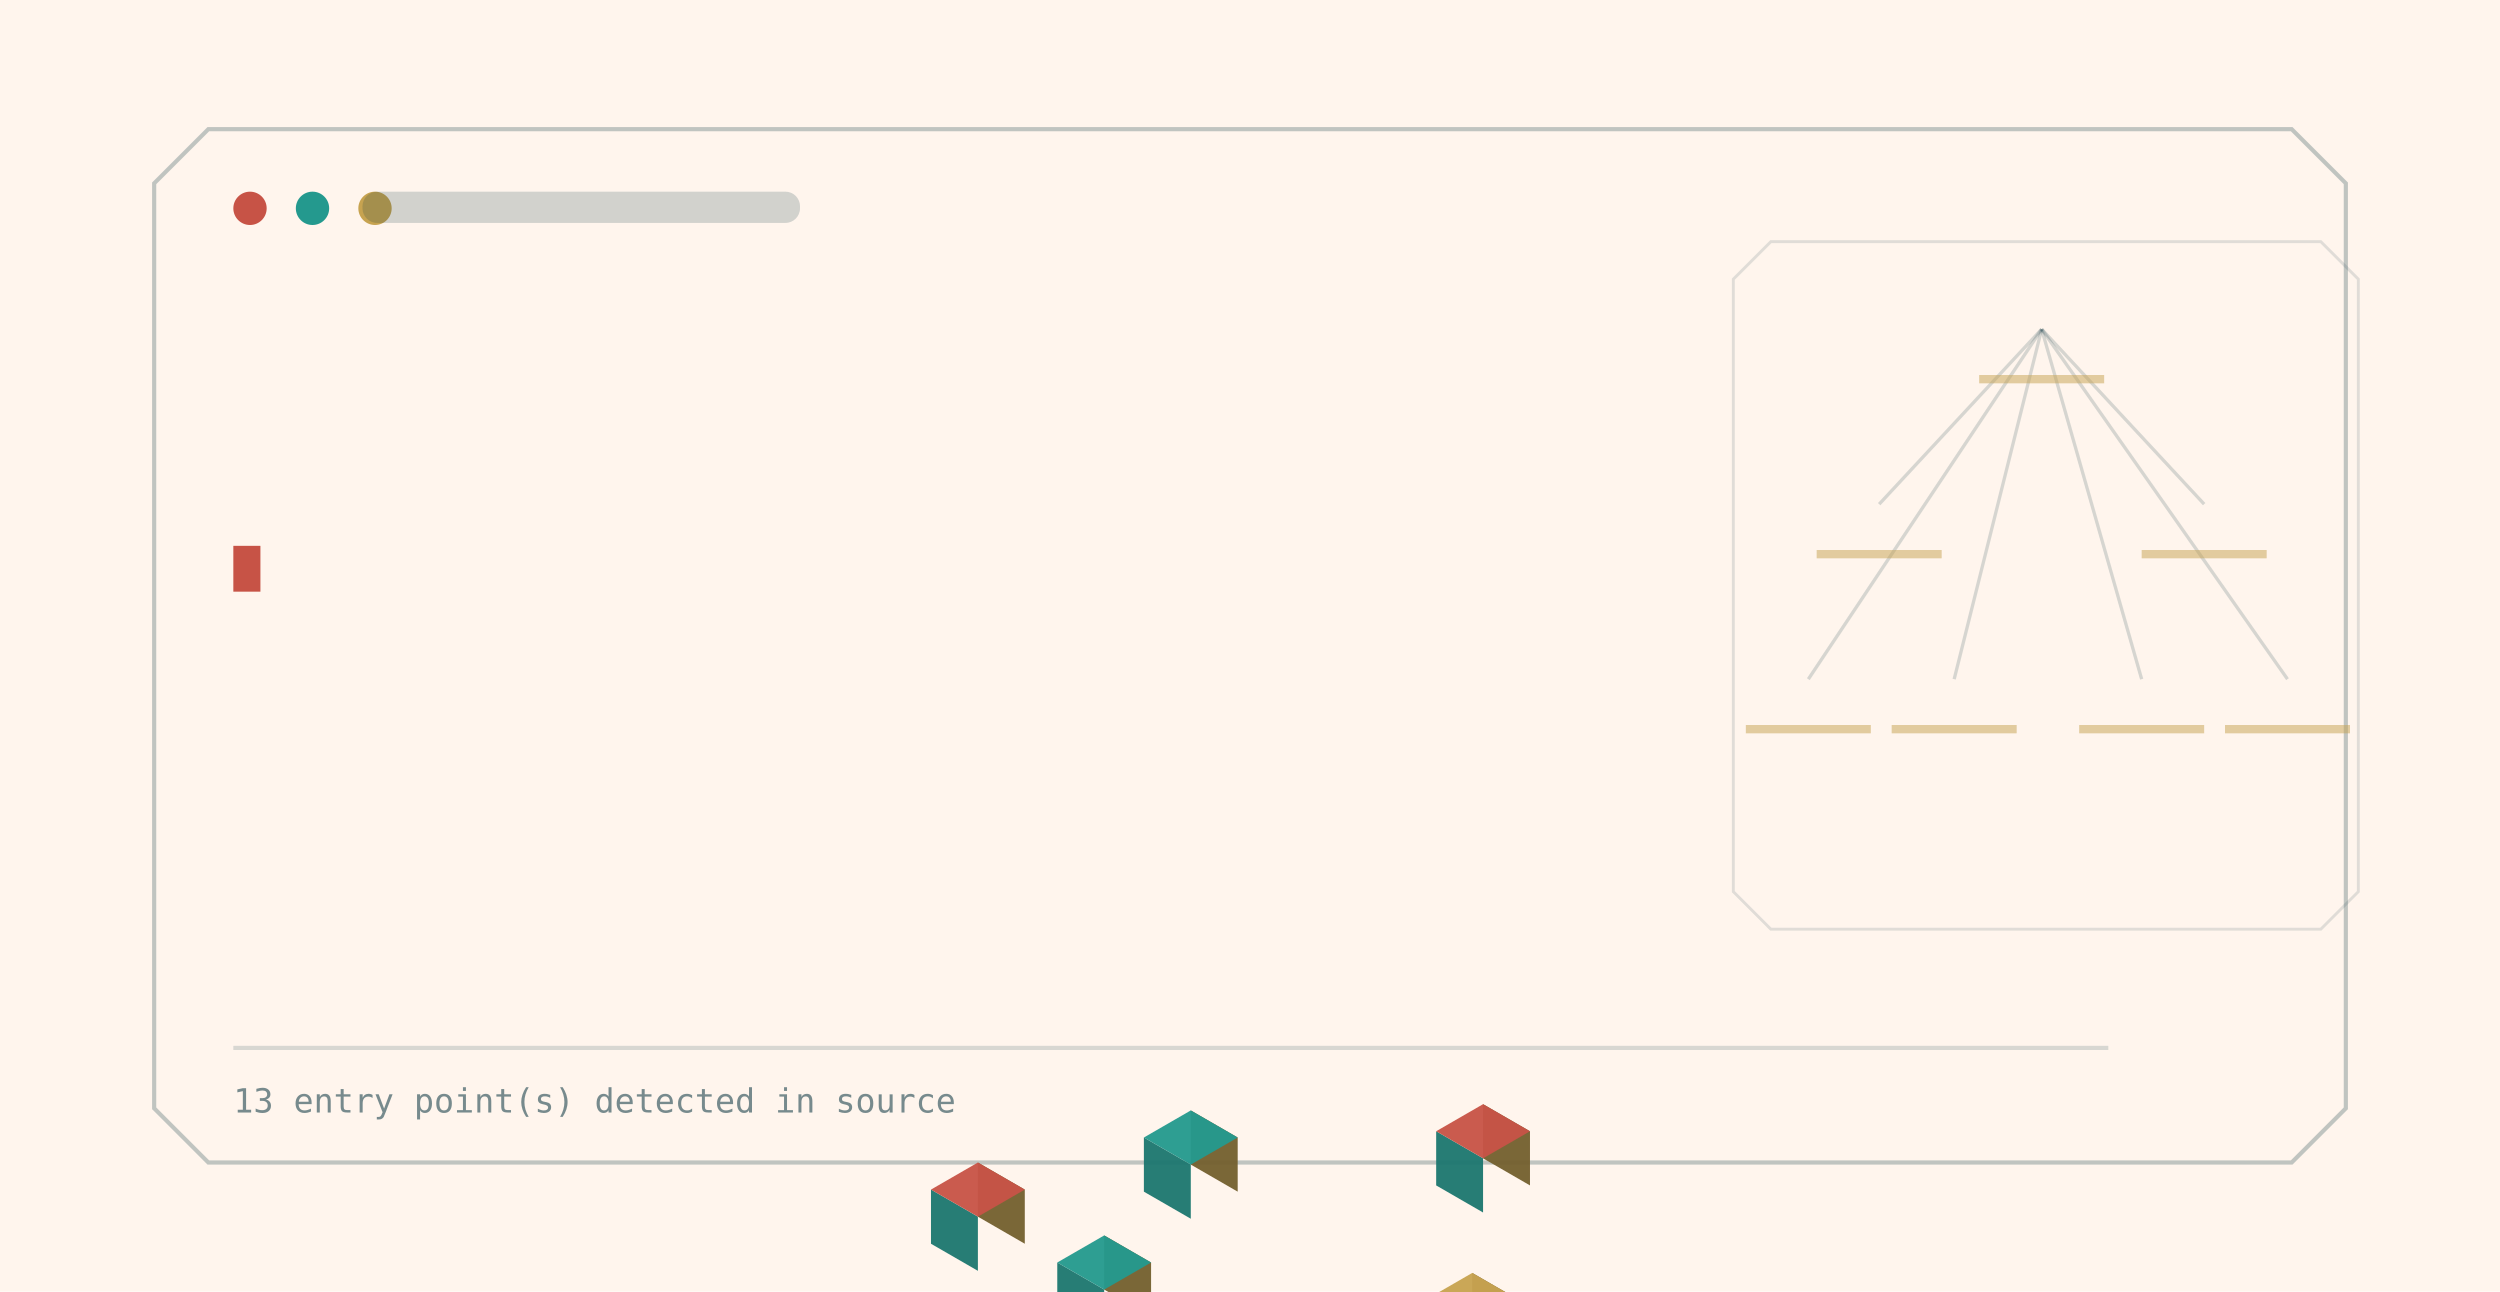
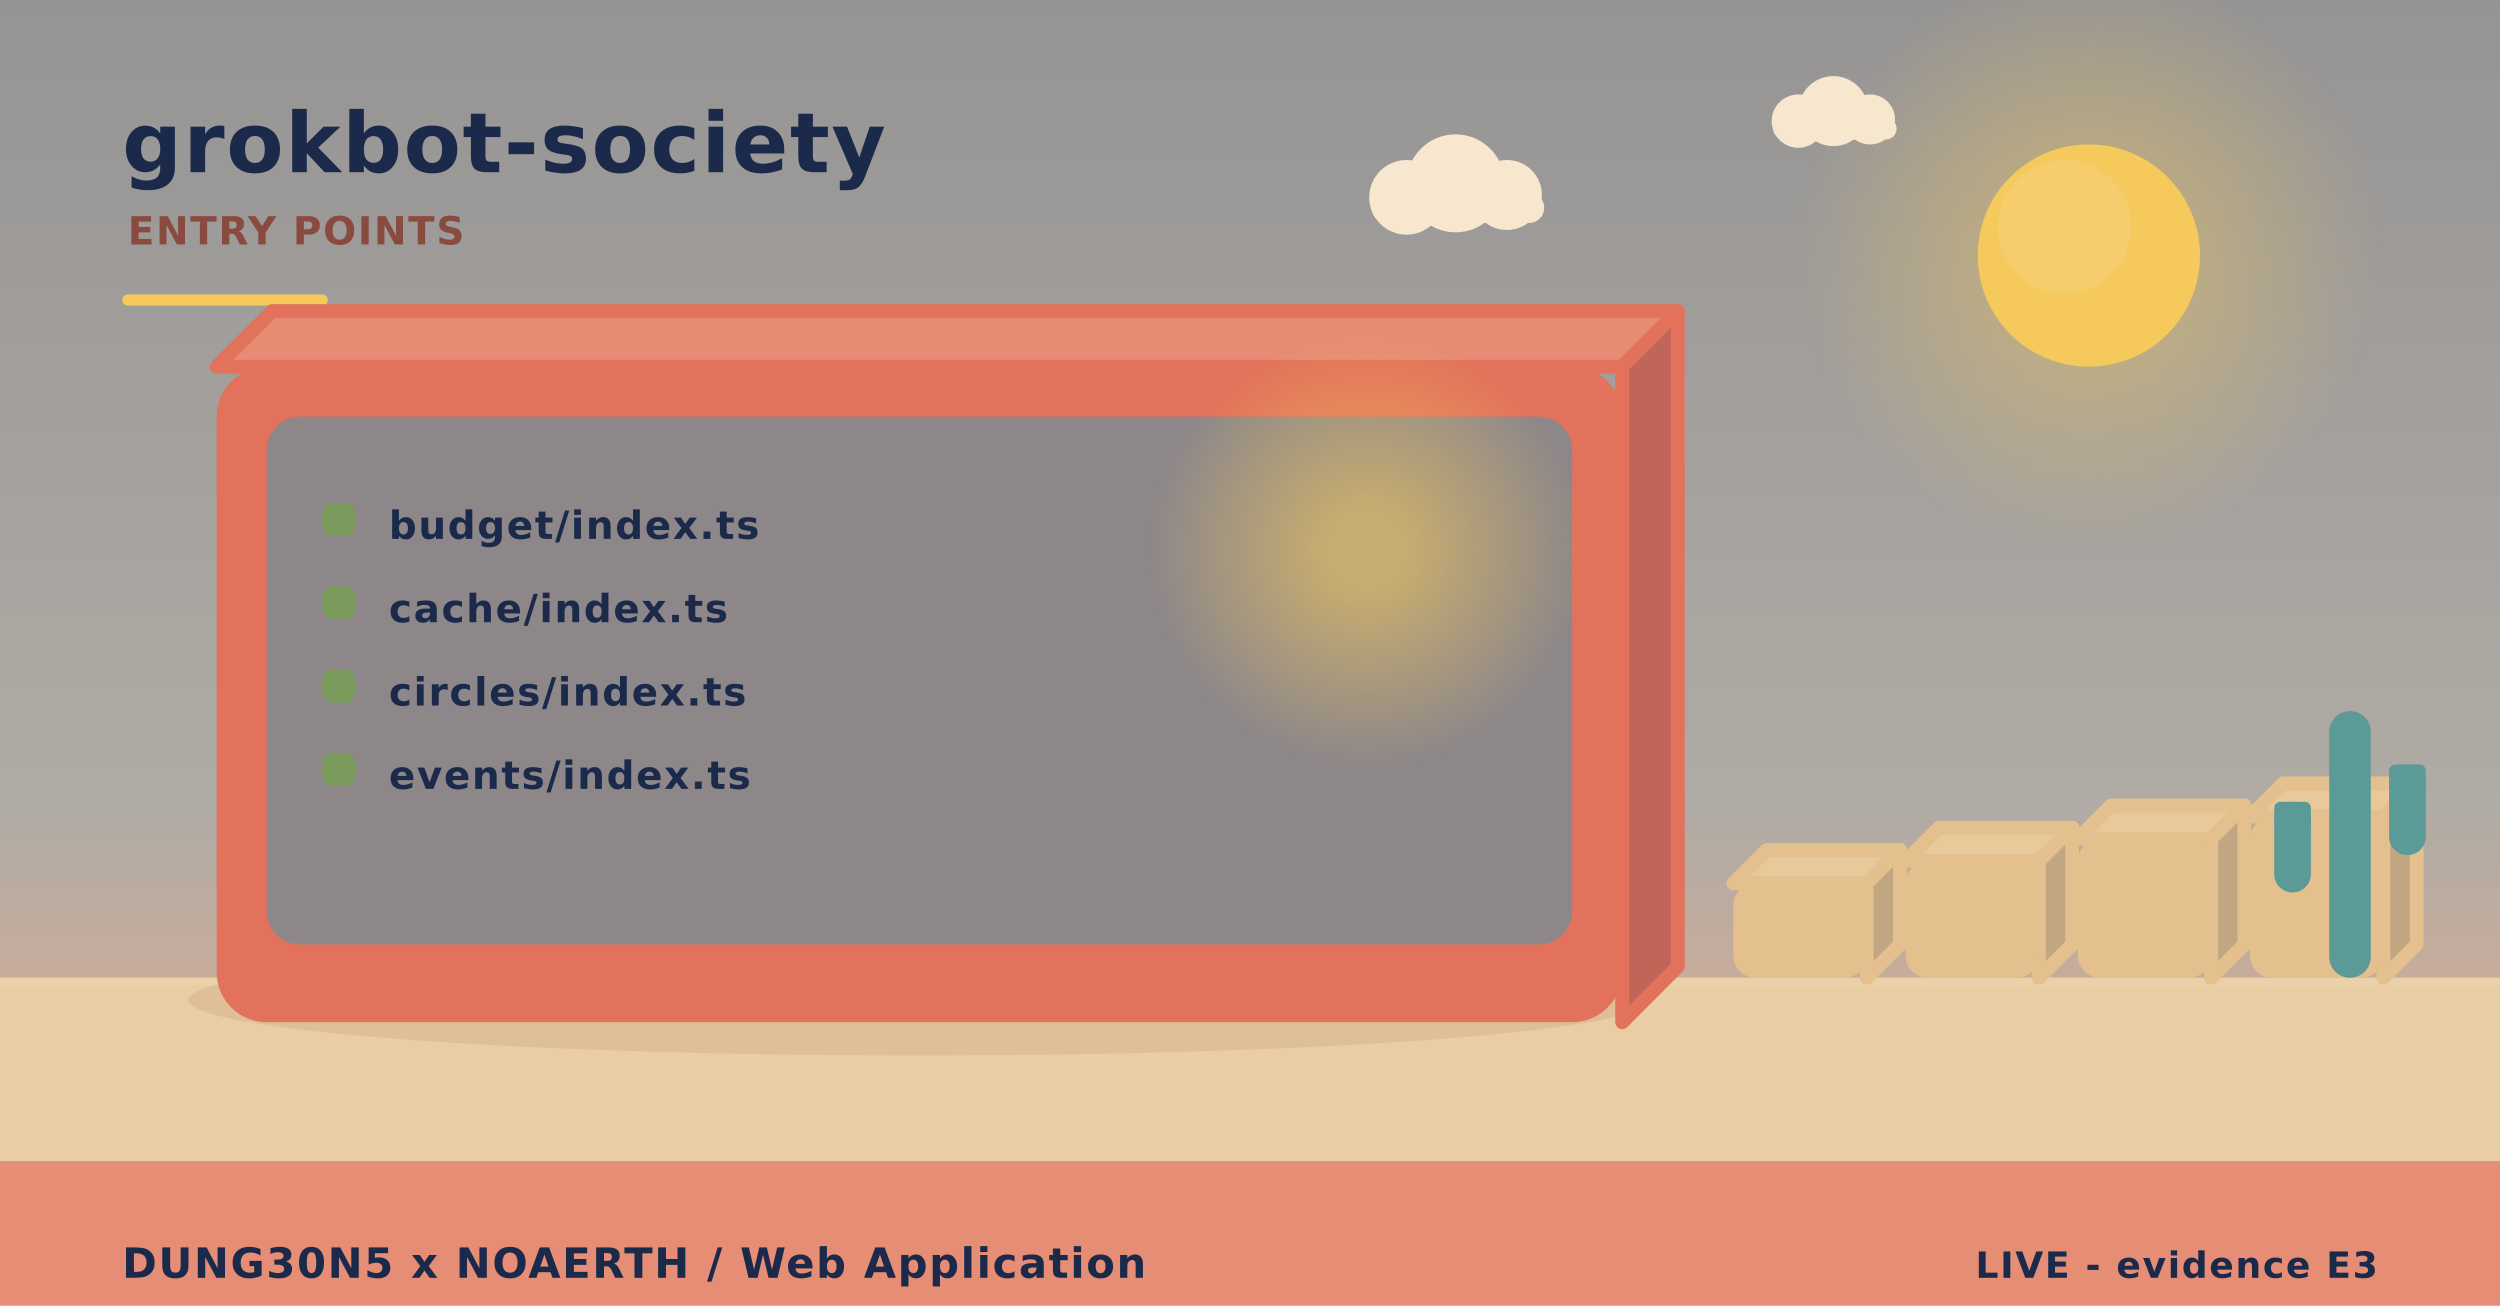
- <svg xmlns="http://www.w3.org/2000/svg" viewBox="0 0 1200 620" width="1200" height="620" role="img" aria-label="grokbot-society command surface">
-   <rect width="1200" height="620" fill="#fff5ed" />
-   <defs>
-     <linearGradient id="gt" x1="0" y1="0" x2="1" y2="1">
-       <stop offset="0%" stop-color="#c75346" />
-       <stop offset="100%" stop-color="#24998e" />
-     </linearGradient>
-   </defs>
-   <path d="M100.00,62.00 H1100.00 L1126.00,88.00 V532.00 L1100.00,558.00 H100.00 L74.00,532.00 V88.00 Z" fill="none" stroke="rgba(9,52,63,0.300)" stroke-width="2.00" opacity="0.85" />
-   <circle cx="120.00" cy="100.00" r="8.00" fill="#c75346" opacity="1.00" />
-   <circle cx="150.00" cy="100.00" r="8.00" fill="#24998e" opacity="1.00" />
-   <circle cx="180.00" cy="100.00" r="8.00" fill="#c7a350" opacity="1.00" />
-   <rect x="174.00" y="92.00" width="210.00" height="15.00" rx="7.00" fill="rgba(9,52,63,0.180)" opacity="1.00" />
-   <text x="112" y="148" font-family="ui-monospace,SFMono-Regular,Menlo,monospace" font-size="21" fill="rgba(9,52,63,0.800)" opacity="0">budget/index.ts<animate attributeName="opacity" values="0;1;1;0" dur="1.5s" begin="0.0s" repeatCount="indefinite" />
-   </text>
-   <text x="112" y="182" font-family="ui-monospace,SFMono-Regular,Menlo,monospace" font-size="21" fill="rgba(9,52,63,0.800)" opacity="0">cache/index.ts<animate attributeName="opacity" values="0;1;1;0" dur="1.5s" begin="1.5s" repeatCount="indefinite" />
-   </text>
-   <text x="112" y="216" font-family="ui-monospace,SFMono-Regular,Menlo,monospace" font-size="21" fill="rgba(9,52,63,0.800)" opacity="0">circles/index.ts<animate attributeName="opacity" values="0;1;1;0" dur="1.5s" begin="3.0s" repeatCount="indefinite" />
-   </text>
-   <text x="112" y="250" font-family="ui-monospace,SFMono-Regular,Menlo,monospace" font-size="21" fill="rgba(9,52,63,0.800)" opacity="0">events/index.ts<animate attributeName="opacity" values="0;1;1;0" dur="1.5s" begin="4.5s" repeatCount="indefinite" />
-   </text>
-   <rect x="112" y="262" width="13" height="22" fill="#c75346">
-     <animate attributeName="opacity" values="1;0;1" dur="1.05s" begin="0s" repeatCount="indefinite" />
-   </rect>
-   <path d="M850.00,116.00 H1114.00 L1132.00,134.00 V428.00 L1114.00,446.00 H850.00 L832.00,428.00 V134.00 Z" fill="none" stroke="rgba(9,52,63,0.180)" stroke-width="1.40" opacity="0.70" />
-   <line x1="980.00" y1="158.00" x2="902.00" y2="242.00" stroke="rgba(9,52,63,0.300)" stroke-width="1.60" opacity="0.55" />
-   <line x1="980.00" y1="158.00" x2="1058.00" y2="242.00" stroke="rgba(9,52,63,0.300)" stroke-width="1.60" opacity="0.55" />
-   <line x1="980.00" y1="158.00" x2="868.00" y2="326.00" stroke="rgba(9,52,63,0.300)" stroke-width="1.60" opacity="0.55" />
-   <line x1="980.00" y1="158.00" x2="938.00" y2="326.00" stroke="rgba(9,52,63,0.300)" stroke-width="1.60" opacity="0.55" />
-   <line x1="980.00" y1="158.00" x2="1028.00" y2="326.00" stroke="rgba(9,52,63,0.300)" stroke-width="1.60" opacity="0.55" />
-   <line x1="980.00" y1="158.00" x2="1098.00" y2="326.00" stroke="rgba(9,52,63,0.300)" stroke-width="1.60" opacity="0.55" />
-   <polygon points="711.87,556.00 734.39,569.00 734.39,543.00 711.87,530.00" fill="#735f2e" opacity="0.95" />
-   <polygon points="689.36,569.00 711.87,582.00 711.87,556.00 689.36,543.00" fill="#1c776f" opacity="0.95" />
-   <polygon points="711.87,530.00 734.39,543.00 711.87,556.00 689.36,543.00" fill="#c75346" opacity="0.95" />
+ <svg xmlns="http://www.w3.org/2000/svg" width="900" height="470" viewBox="0 0 900 470" role="img" aria-label="grokbot-society - how it is operated">
+   <linearGradient id="skyt" x1="0" y1="0" x2="0" y2="1">
+     <stop offset="0" stop-color="#959494" />
+     <stop offset="0.62" stop-color="#b0aba4" />
+     <stop offset="1" stop-color="#f3ad8a" />
+   </linearGradient>
+   <rect width="900" height="470" fill="url(#skyt)" />
+   <radialGradient id="sunt">
+     <stop offset="0.35" stop-color="#f5c95c" stop-opacity="0.34" />
+     <stop offset="1" stop-color="#f5c95c" stop-opacity="0" />
+   </radialGradient>
+   <circle cx="752" cy="92" r="104" fill="url(#sunt)" />
+   <circle cx="752" cy="92" r="40" fill="#f5c95c" />
+   <circle cx="743.2" cy="81.6" r="24" fill="#f5d27e" opacity="0.5" />
  <g>
-     <rect x="950.00" y="180.00" width="60.00" height="4.00" rx="0.00" fill="rgba(199,163,80,0.500)" opacity="1.00" />
-     <animate attributeName="opacity" values="0.25;1.0;0.25" dur="8.75s" begin="0.0s" repeatCount="indefinite" />
+     <circle cx="524" cy="66" r="17.64" fill="#f6e7ce" />
+     <circle cx="506.36" cy="71.04" r="13.44" fill="#f6e7ce" />
+     <circle cx="542.48" cy="70.2" r="12.6" fill="#f6e7ce" />
+     <rect x="493.76" y="69.36" width="62.16" height="10.92" rx="5.46" fill="#f6e7ce" />
+     <animateTransform attributeName="transform" type="translate" values="0 0;24 0;0 0" dur="36s" begin="0s" repeatCount="indefinite" />
  </g>
-   <polygon points="571.58,559.00 594.09,572.00 594.09,546.00 571.58,533.00" fill="#735f2e" opacity="0.95" />
-   <polygon points="549.06,572.00 571.58,585.00 571.58,559.00 549.06,546.00" fill="#1c776f" opacity="0.95" />
-   <polygon points="571.58,533.00 594.09,546.00 571.58,559.00 549.06,546.00" fill="#24998e" opacity="0.95" />
  <g>
-     <rect x="872.00" y="264.00" width="60.00" height="4.00" rx="0.00" fill="rgba(199,163,80,0.500)" opacity="1.00" />
-     <animate attributeName="opacity" values="0.25;1.0;0.25" dur="8.75s" begin="0.4s" repeatCount="indefinite" />
+     <circle cx="660" cy="40" r="12.6" fill="#f6e7ce" />
+     <circle cx="647.4" cy="43.6" r="9.6" fill="#f6e7ce" />
+     <circle cx="673.2" cy="43" r="9" fill="#f6e7ce" />
+     <rect x="638.4" y="42.4" width="44.4" height="7.8" rx="3.9" fill="#f6e7ce" />
+     <animateTransform attributeName="transform" type="translate" values="0 0;-18 0;0 0" dur="46s" begin="3s" repeatCount="indefinite" />
  </g>
-   <polygon points="706.68,637.00 729.19,650.00 729.19,624.00 706.68,611.00" fill="#735f2e" opacity="0.95" />
-   <polygon points="684.16,650.00 706.68,663.00 706.68,637.00 684.16,624.00" fill="#1c776f" opacity="0.95" />
-   <polygon points="706.68,611.00 729.19,624.00 706.68,637.00 684.16,624.00" fill="#c7a350" opacity="0.95" />
+   <rect x="0" y="352" width="900" height="118" fill="#e9cda3" />
+   <rect x="0" y="352" width="900" height="3" fill="#ebd1a9" />
+   <text x="44" y="62" font-family="Verdana,DejaVu Sans,sans-serif" font-size="30" font-weight="700" letter-spacing="0.6" fill="#1b2a4a" text-anchor="start">grokbot-society</text>
+   <text x="46" y="88" font-family="Verdana,DejaVu Sans,sans-serif" font-size="14" font-weight="700" letter-spacing="0.6" fill="#894b3f" text-anchor="start">ENTRY POINTS</text>
+   <rect x="44" y="106" width="74" height="4" rx="2" fill="#f5c95c" />
+   <ellipse cx="331" cy="360" rx="263.2" ry="20" fill="rgba(138,90,68,0.11)" />
+   <path d="M78,132 L584,132 L604,112 L98,112 Z" fill="#e68c74" stroke="#e2725b" stroke-width="5" stroke-linejoin="round" />
+   <path d="M584,132 L604,112 L604,348 L584,368 Z" fill="#c06658" stroke="#e2725b" stroke-width="5" stroke-linejoin="round" />
+   <rect x="78" y="132" width="506" height="236" rx="18" fill="#e2725b" />
+   <rect x="96" y="150" width="470" height="190" rx="12" fill="#88888c" opacity="0.94" />
+   <radialGradient id="lamp32704">
+     <stop offset="0.2" stop-color="#f5c95c" stop-opacity="0.55" />
+     <stop offset="1" stop-color="#f5c95c" stop-opacity="0" />
+   </radialGradient>
+   <circle cx="492" cy="198" r="78" fill="url(#lamp32704)" />
+   <rect x="116" y="181" width="12" height="12" rx="4" fill="#7a9a5c" />
  <g>
-     <rect x="1028.00" y="264.00" width="60.00" height="4.00" rx="0.00" fill="rgba(199,163,80,0.500)" opacity="1.00" />
-     <animate attributeName="opacity" values="0.25;1.0;0.25" dur="8.75s" begin="0.8s" repeatCount="indefinite" />
+     <text x="140" y="194" font-family="Verdana,DejaVu Sans,sans-serif" font-size="14" font-weight="700" letter-spacing="0.6" fill="#1b2a4a" text-anchor="start">budget/index.ts</text>
+     <animateTransform attributeName="transform" type="translate" values="0 10;0 0" dur="0.7s" begin="0.4s" fill="freeze" />
  </g>
-   <polygon points="469.39,584.00 491.90,597.00 491.90,571.00 469.39,558.00" fill="#735f2e" opacity="0.95" />
-   <polygon points="446.87,597.00 469.39,610.00 469.39,584.00 446.87,571.00" fill="#1c776f" opacity="0.95" />
-   <polygon points="469.39,558.00 491.90,571.00 469.39,584.00 446.87,571.00" fill="#c75346" opacity="0.95" />
+   <rect x="116" y="211" width="12" height="12" rx="4" fill="#7a9a5c" />
  <g>
-     <rect x="838.00" y="348.00" width="60.00" height="4.00" rx="0.00" fill="rgba(199,163,80,0.500)" opacity="1.00" />
-     <animate attributeName="opacity" values="0.25;1.0;0.25" dur="8.75s" begin="1.2s" repeatCount="indefinite" />
+     <text x="140" y="224" font-family="Verdana,DejaVu Sans,sans-serif" font-size="14" font-weight="700" letter-spacing="0.6" fill="#1b2a4a" text-anchor="start">cache/index.ts</text>
+     <animateTransform attributeName="transform" type="translate" values="0 10;0 0" dur="0.7s" begin="0.7s" fill="freeze" />
  </g>
-   <polygon points="530.01,619.00 552.52,632.00 552.52,606.00 530.01,593.00" fill="#735f2e" opacity="0.95" />
-   <polygon points="507.49,632.00 530.01,645.00 530.01,619.00 507.49,606.00" fill="#1c776f" opacity="0.95" />
-   <polygon points="530.01,593.00 552.52,606.00 530.01,619.00 507.49,606.00" fill="#24998e" opacity="0.95" />
+   <rect x="116" y="241" width="12" height="12" rx="4" fill="#7a9a5c" />
  <g>
-     <rect x="908.00" y="348.00" width="60.00" height="4.00" rx="0.00" fill="rgba(199,163,80,0.500)" opacity="1.00" />
-     <animate attributeName="opacity" values="0.25;1.0;0.25" dur="8.75s" begin="1.6s" repeatCount="indefinite" />
+     <text x="140" y="254" font-family="Verdana,DejaVu Sans,sans-serif" font-size="14" font-weight="700" letter-spacing="0.6" fill="#1b2a4a" text-anchor="start">circles/index.ts</text>
+     <animateTransform attributeName="transform" type="translate" values="0 10;0 0" dur="0.7s" begin="1s" fill="freeze" />
  </g>
-   <polygon points="607.95,664.00 630.47,677.00 630.47,651.00 607.95,638.00" fill="#735f2e" opacity="0.95" />
-   <polygon points="585.43,677.00 607.95,690.00 607.95,664.00 585.43,651.00" fill="#1c776f" opacity="0.95" />
-   <polygon points="607.95,638.00 630.47,651.00 607.95,664.00 585.43,651.00" fill="#c7a350" opacity="0.95" />
-   <g>
-     <rect x="998.00" y="348.00" width="60.00" height="4.00" rx="0.00" fill="rgba(199,163,80,0.500)" opacity="1.00" />
-     <animate attributeName="opacity" values="0.25;1.0;0.25" dur="8.75s" begin="2.0s" repeatCount="indefinite" />
-   </g>
-   <polygon points="668.57,699.00 691.09,712.00 691.09,686.00 668.57,673.00" fill="#735f2e" opacity="0.95" />
-   <polygon points="646.05,712.00 668.57,725.00 668.57,699.00 646.05,686.00" fill="#1c776f" opacity="0.95" />
-   <polygon points="668.57,673.00 691.09,686.00 668.57,699.00 646.05,686.00" fill="#c75346" opacity="0.95" />
-   <g>
-     <rect x="1068.00" y="348.00" width="60.00" height="4.00" rx="0.00" fill="rgba(199,163,80,0.500)" opacity="1.00" />
-     <animate attributeName="opacity" values="0.25;1.0;0.25" dur="8.75s" begin="2.4s" repeatCount="indefinite" />
-   </g>
-   <rect x="112.00" y="502.00" width="900.00" height="2.00" rx="0.00" fill="rgba(9,52,63,0.160)" opacity="1.00" />
-   <text x="112" y="534" font-family="ui-monospace,Menlo,monospace" font-size="16" fill="rgba(9,52,63,0.550)">13 entry point(s) detected in source</text>
+   <rect x="116" y="271" width="12" height="12" rx="4" fill="#7a9a5c" />
+   <text x="140" y="284" font-family="Verdana,DejaVu Sans,sans-serif" font-size="14" font-weight="700" letter-spacing="0.6" fill="#1b2a4a" text-anchor="start">events/index.ts</text>
+   <path d="M624,318 L672,318 L684,306 L636,306 Z" fill="#e7c99b" stroke="#e3c08d" stroke-width="5" stroke-linejoin="round" />
+   <path d="M672,318 L684,306 L684,340 L672,352 Z" fill="#c1a682" stroke="#e3c08d" stroke-width="5" stroke-linejoin="round" />
+   <rect x="624" y="318" width="48" height="34" rx="8" fill="#e3c08d" />
+   <path d="M686,310 L734,310 L746,298 L698,298 Z" fill="#e7c99b" stroke="#e3c08d" stroke-width="5" stroke-linejoin="round" />
+   <path d="M734,310 L746,298 L746,340 L734,352 Z" fill="#c1a682" stroke="#e3c08d" stroke-width="5" stroke-linejoin="round" />
+   <rect x="686" y="310" width="48" height="42" rx="8" fill="#e3c08d" />
+   <path d="M748,302 L796,302 L808,290 L760,290 Z" fill="#e7c99b" stroke="#e3c08d" stroke-width="5" stroke-linejoin="round" />
+   <path d="M796,302 L808,290 L808,340 L796,352 Z" fill="#c1a682" stroke="#e3c08d" stroke-width="5" stroke-linejoin="round" />
+   <rect x="748" y="302" width="48" height="50" rx="8" fill="#e3c08d" />
+   <path d="M810,294 L858,294 L870,282 L822,282 Z" fill="#e7c99b" stroke="#e3c08d" stroke-width="5" stroke-linejoin="round" />
+   <path d="M858,294 L870,282 L870,340 L858,352 Z" fill="#c1a682" stroke="#e3c08d" stroke-width="5" stroke-linejoin="round" />
+   <rect x="810" y="294" width="48" height="58" rx="8" fill="#e3c08d" />
+   <rect x="838.52" y="256" width="14.96" height="96" rx="7.48" fill="#5b9a97" />
+   <rect x="818.72" y="288.64" width="13.2" height="32.64" rx="6.6" fill="#5b9a97" />
+   <rect x="818.72" y="288.64" width="13.2" height="9.6" rx="2.2" fill="#5b9a97" />
+   <rect x="860.08" y="275.2" width="13.2" height="32.64" rx="6.6" fill="#5b9a97" />
+   <rect x="860.08" y="275.2" width="13.2" height="9.6" rx="2.2" fill="#5b9a97" />
+   <rect x="0" y="418" width="900" height="52" rx="0" fill="#e68972" opacity="0.94" />
+   <text x="44" y="460" font-family="Verdana,DejaVu Sans,sans-serif" font-size="15" font-weight="700" letter-spacing="0.6" fill="#1b2a4a" text-anchor="start">DUNG30N5 x NOAERTH  /  Web Application</text>
+   <text x="856" y="460" font-family="Verdana,DejaVu Sans,sans-serif" font-size="13" font-weight="700" letter-spacing="0.6" fill="#1b2a4a" text-anchor="end">LIVE  -  evidence E3</text>
</svg>
